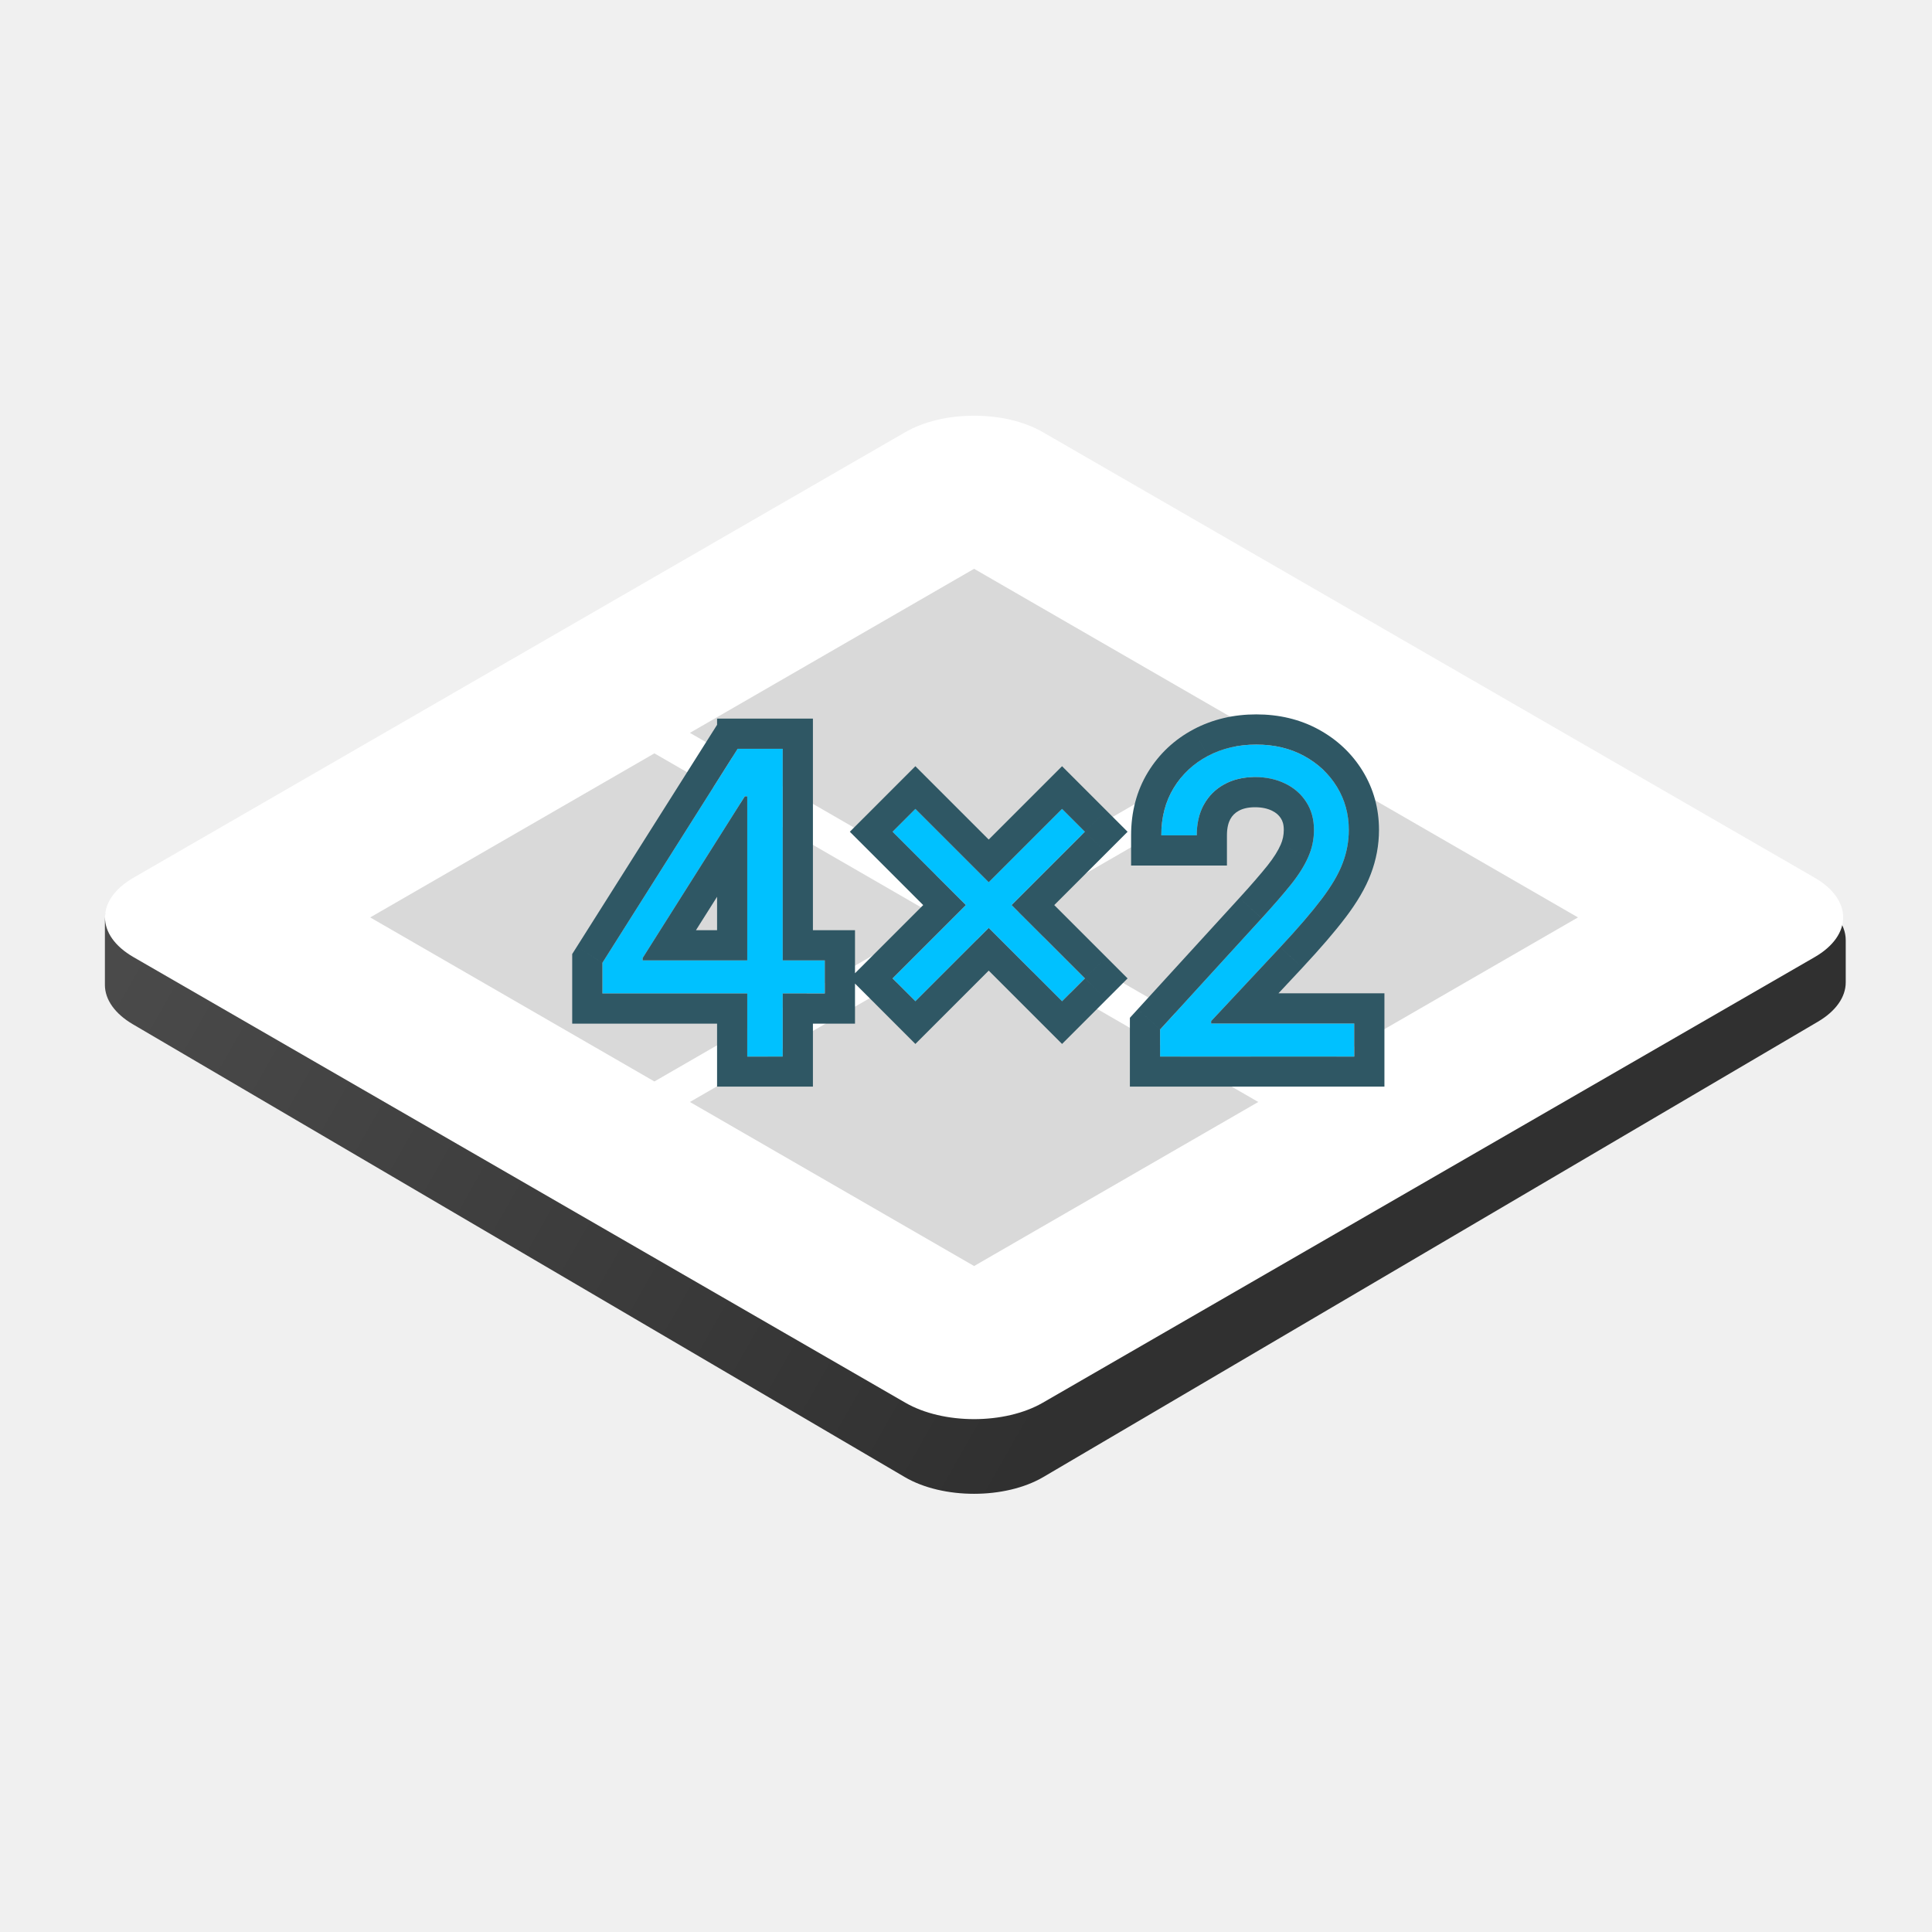
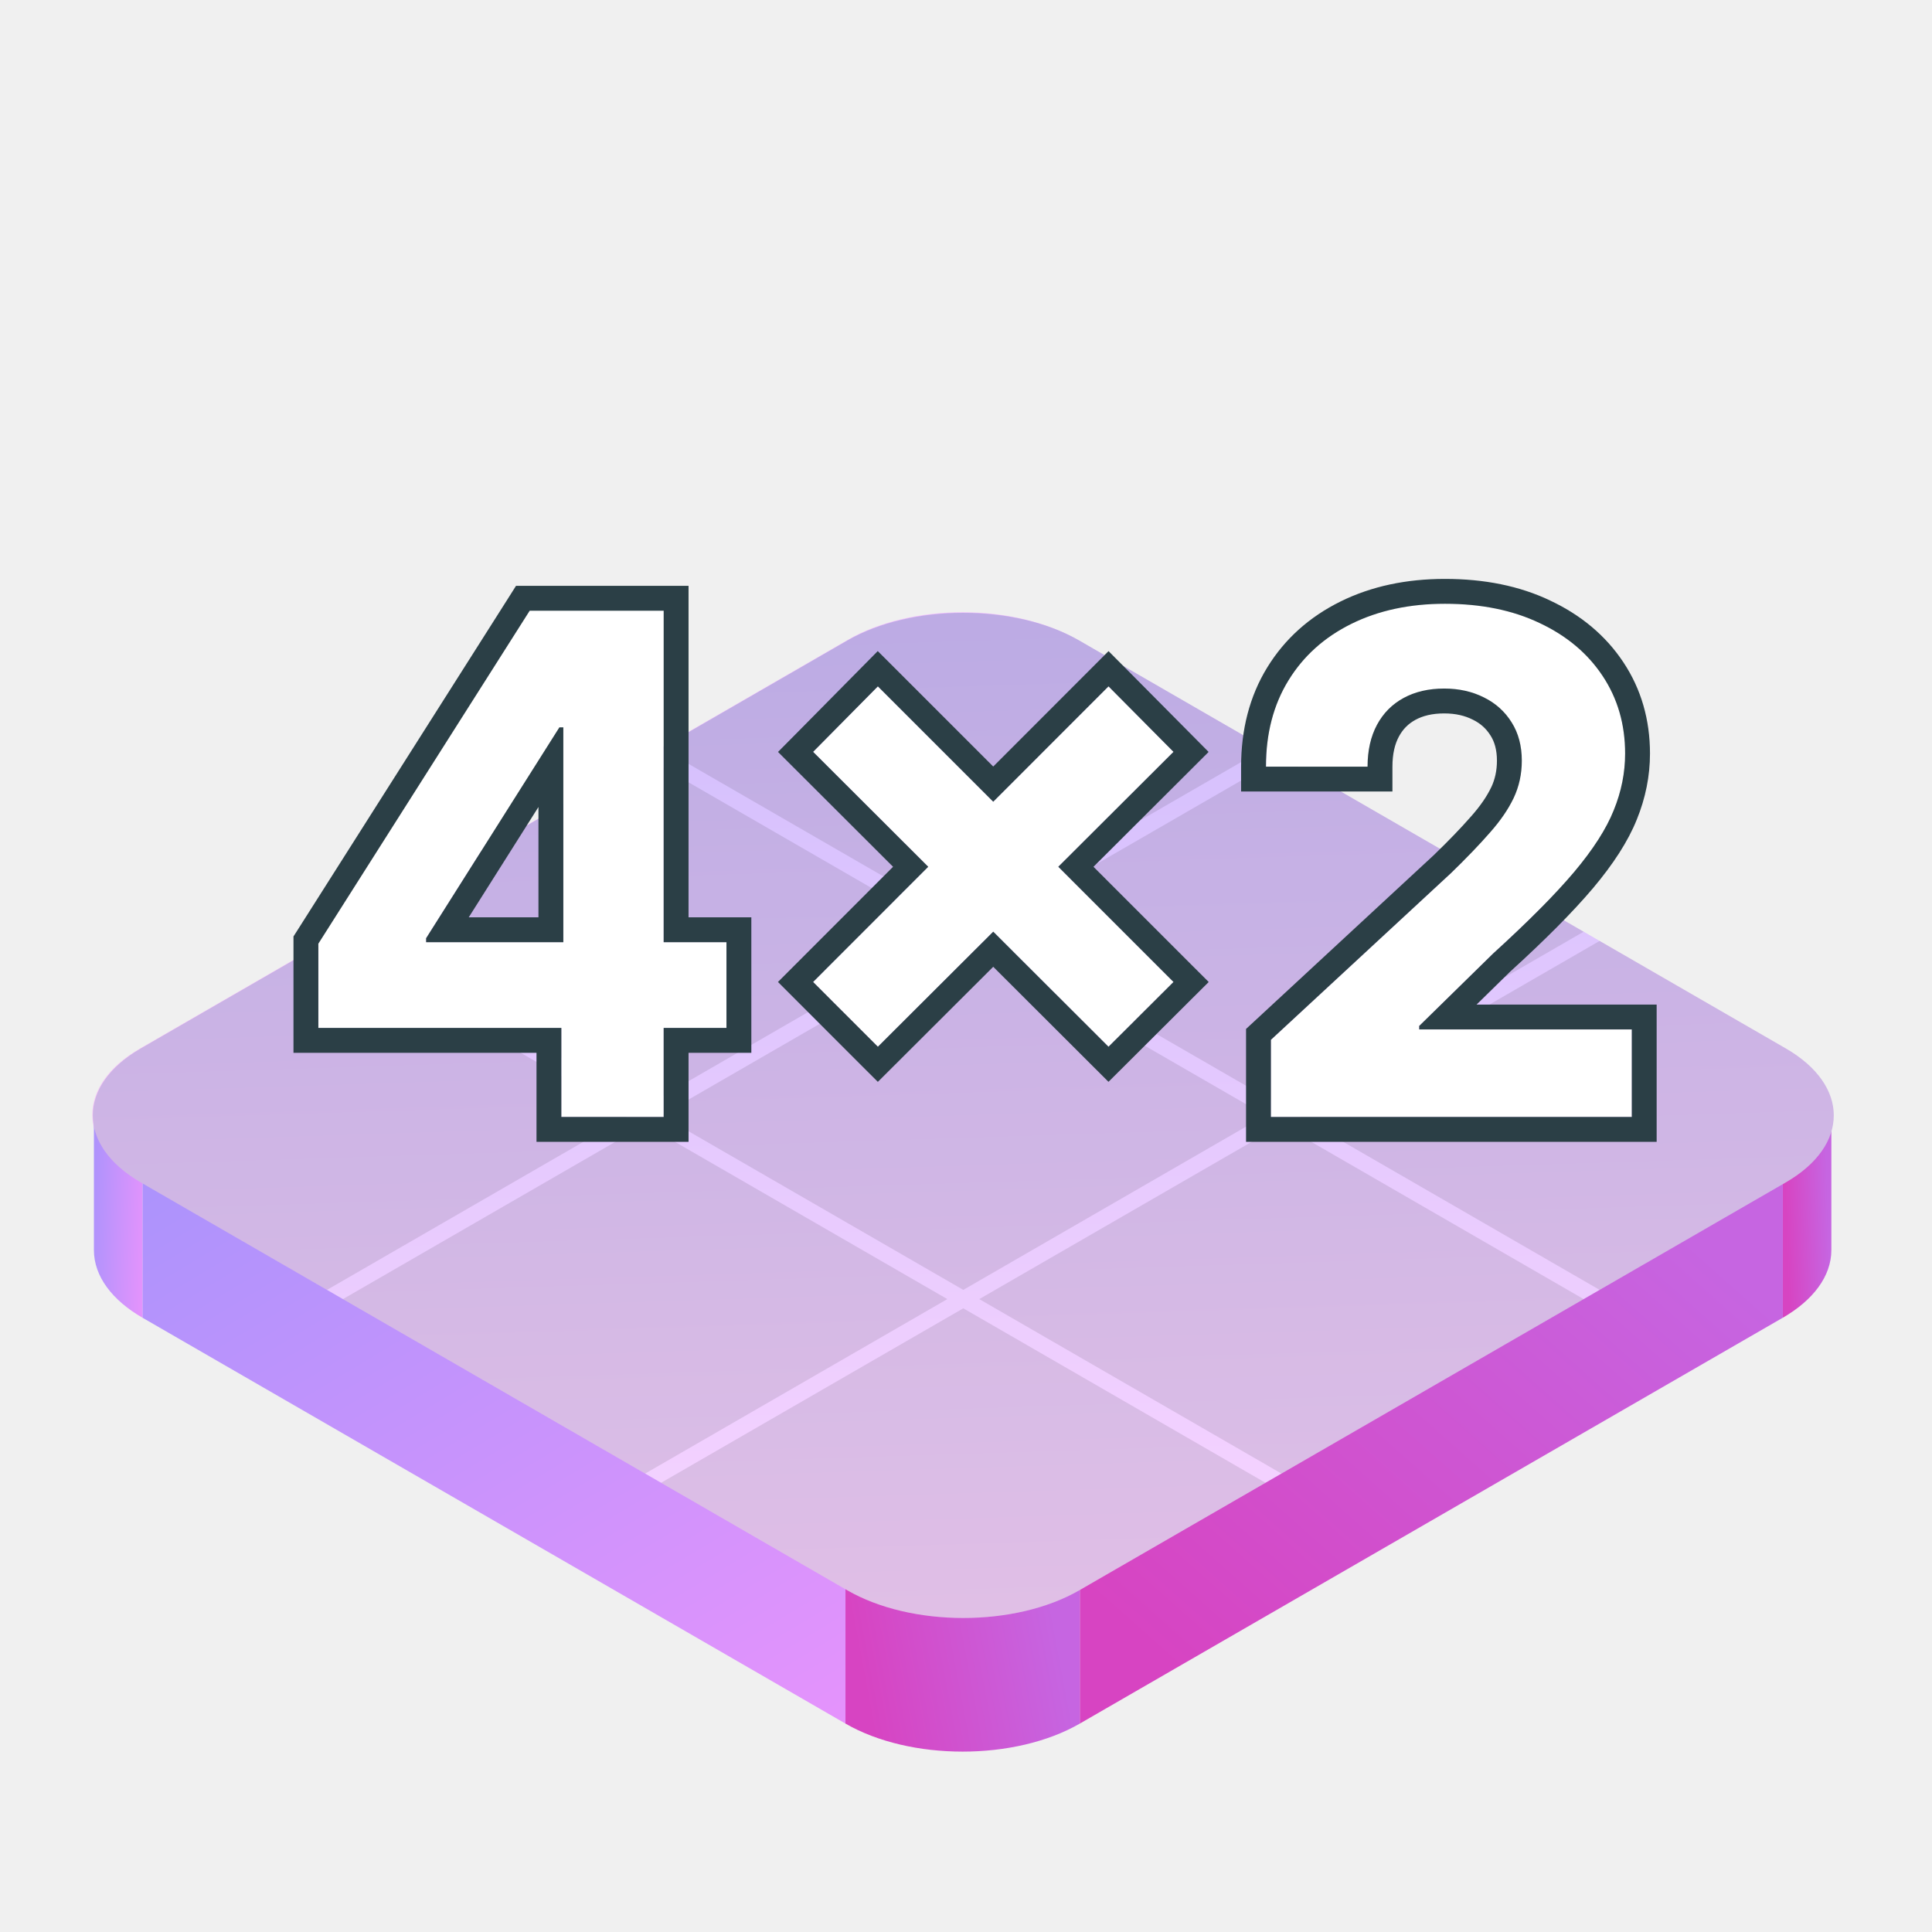
<svg xmlns="http://www.w3.org/2000/svg" width="64" height="64" viewBox="0 0 64 64" fill="none">
-   <path d="M4.401 33.93C3.808 33.582 3.475 33.114 3.475 32.626L3.475 30.502C3.475 29.957 3.89 29.439 4.609 29.086L30.135 16.544C31.358 15.943 33.161 15.954 34.361 16.57L60.061 29.753C60.749 30.106 61.142 30.612 61.142 31.143V32.544C61.142 33.031 60.811 33.499 60.219 33.846L34.563 48.928C33.302 49.669 31.233 49.67 29.97 48.929L4.401 33.93Z" fill="url(#paint0_linear_84_1393)" />
-   <rect width="34.783" height="34.783" rx="2.63" transform="matrix(0.866044 -0.499967 0.866044 0.499967 2.14404 30.3906)" fill="white" />
-   <rect width="10.87" height="10.87" transform="matrix(0.866044 -0.499967 0.866044 0.499967 12.2639 30.3906)" fill="#D9D9D9" />
-   <rect width="10.87" height="10.87" transform="matrix(0.866044 -0.499967 0.866044 0.499967 22.8542 24.2769)" fill="#D9D9D9" />
-   <rect width="10.87" height="10.87" transform="matrix(0.866044 -0.499967 0.866044 0.499967 22.8542 36.5044)" fill="#D9D9D9" />
-   <rect width="10.87" height="10.87" transform="matrix(0.866044 -0.499967 0.866044 0.499967 33.4446 30.3906)" fill="#D9D9D9" />
-   <mask id="path-7-outside-1_84_1393" maskUnits="userSpaceOnUse" x="18" y="23" width="28" height="13" fill="black">
-     <rect fill="white" x="18" y="23" width="28" height="13" />
-     <path d="M19.955 32.909V31.894L24.435 24.805H25.172V26.378H24.674L21.289 31.734V31.814H27.323V32.909H19.955ZM24.754 35V32.6V32.128V24.805H25.929V35H24.754ZM35.182 33.168L29.567 27.553L30.323 26.796L35.939 32.411L35.182 33.168ZM30.323 33.168L29.567 32.411L35.182 26.796L35.939 27.553L30.323 33.168ZM38.429 35V34.104L41.794 30.42C42.189 29.989 42.514 29.614 42.77 29.295C43.026 28.973 43.215 28.671 43.337 28.389C43.464 28.104 43.527 27.805 43.527 27.493C43.527 27.134 43.44 26.824 43.268 26.562C43.099 26.3 42.866 26.097 42.571 25.955C42.275 25.812 41.944 25.741 41.575 25.741C41.184 25.741 40.842 25.822 40.55 25.985C40.261 26.144 40.037 26.368 39.878 26.657C39.722 26.945 39.644 27.284 39.644 27.672H38.469C38.469 27.075 38.606 26.55 38.882 26.099C39.157 25.648 39.532 25.296 40.007 25.044C40.485 24.791 41.021 24.665 41.615 24.665C42.212 24.665 42.742 24.791 43.203 25.044C43.664 25.296 44.026 25.636 44.288 26.064C44.55 26.492 44.681 26.969 44.681 27.493C44.681 27.868 44.614 28.235 44.477 28.593C44.345 28.948 44.112 29.345 43.781 29.783C43.452 30.218 42.996 30.749 42.411 31.376L40.121 33.825V33.905H44.861V35H38.429Z" />
+   <rect width="35.855" height="35.855" rx="4.378" transform="matrix(0.866025 0.5 -0.866025 0.5 31.8887 19)" fill="url(#paint0_linear_2025_1264)" />
+   <rect width="26.891" height="4.482" transform="matrix(0.866025 0.5 0 1 4.71851 39.1685)" fill="url(#paint1_linear_2025_1264)" />
+   <rect width="26.891" height="4.482" transform="matrix(0.866025 -0.5 0 1 35.7698 52.6143)" fill="url(#paint2_linear_2025_1264)" />
+   <path d="M3.111 36.928C3.111 37.803 3.725 38.595 4.719 39.169V43.651C3.725 43.077 3.111 42.285 3.111 41.41V36.928Z" fill="url(#paint3_linear_2025_1264)" />
+   <path d="M28.007 52.614C30.151 53.852 33.626 53.852 35.77 52.614V57.096C33.626 58.334 30.151 58.334 28.007 57.096V52.614Z" fill="url(#paint4_linear_2025_1264)" />
+   <path d="M60.666 36.928C60.666 37.803 60.052 38.595 59.059 39.169V43.651C60.052 43.077 60.666 42.285 60.666 41.41V36.928Z" fill="url(#paint5_linear_2025_1264)" />
+   <g clip-path="url(#clip0_2025_1264)">
+     <rect width="35.899" height="35.899" rx="4.442" transform="matrix(0.866025 0.5 -0.866025 0.5 31.9104 19)" fill="url(#paint6_linear_2025_1264)" />
+     <rect width="11.559" height="11.559" transform="matrix(0.866025 0.5 -0.866025 0.5 31.9104 19)" fill="black" fill-opacity="0.1" />
+     <rect width="11.559" height="11.559" transform="matrix(0.866025 0.5 -0.866025 0.5 21.3711 25.085)" fill="black" fill-opacity="0.1" />
+     <rect width="11.559" height="11.559" transform="matrix(0.866025 0.5 -0.866025 0.5 21.3711 37.2549)" fill="black" fill-opacity="0.1" />
+     <rect width="11.559" height="11.559" transform="matrix(0.866025 0.5 -0.866025 0.5 42.45 25.085)" fill="black" fill-opacity="0.1" />
+     <rect width="11.559" height="11.559" transform="matrix(0.866025 0.5 -0.866025 0.5 42.45 37.2549)" fill="black" fill-opacity="0.1" />
+     <rect width="11.559" height="11.559" transform="matrix(0.866025 0.5 -0.866025 0.5 52.9893 31.1699)" fill="black" fill-opacity="0.1" />
+     <rect width="11.559" height="11.559" transform="matrix(0.866025 0.5 -0.866025 0.5 10.8315 31.1699)" fill="black" fill-opacity="0.1" />
+     <rect width="11.559" height="11.559" transform="matrix(0.866025 0.5 -0.866025 0.5 31.9104 43.3398)" fill="black" fill-opacity="0.1" />
+     <rect width="11.559" height="11.559" transform="matrix(0.866025 0.5 -0.866025 0.5 31.9104 31.1699)" fill="black" fill-opacity="0.1" />
+   </g>
+   <mask id="path-17-outside-1_2025_1264" maskUnits="userSpaceOnUse" x="9" y="19" width="46" height="19" fill="black">
+     <rect fill="white" x="9" y="19" width="46" height="19" />
+     <path d="M10.546 34.052V31.26L17.547 20.23H19.954V24.095H18.53L14.116 31.08V31.211H24.065V34.052H10.546ZM18.595 37V33.2L18.661 31.964V20.23H21.985V37H18.595ZM36.721 34.675L26.935 24.906L29.081 22.736L38.874 32.529L36.721 34.675ZM29.081 34.675L26.935 32.529L36.721 22.736L38.874 24.906L29.081 34.675ZM42.1 37V34.445L48.07 28.918C48.577 28.427 49.003 27.985 49.347 27.591C49.697 27.198 49.961 26.814 50.141 26.437C50.322 26.055 50.412 25.642 50.412 25.2C50.412 24.709 50.3 24.286 50.076 23.931C49.852 23.571 49.546 23.295 49.159 23.104C48.771 22.908 48.332 22.809 47.84 22.809C47.327 22.809 46.88 22.913 46.498 23.12C46.115 23.328 45.821 23.625 45.613 24.013C45.406 24.401 45.302 24.862 45.302 25.397H41.937C41.937 24.3 42.185 23.347 42.682 22.539C43.178 21.731 43.874 21.106 44.77 20.664C45.665 20.222 46.697 20.001 47.865 20.001C49.066 20.001 50.111 20.214 51.001 20.639C51.897 21.06 52.593 21.644 53.089 22.392C53.586 23.14 53.834 23.997 53.834 24.963C53.834 25.596 53.709 26.221 53.458 26.838C53.212 27.455 52.773 28.14 52.139 28.893C51.506 29.641 50.614 30.539 49.462 31.587L47.013 33.987V34.101H54.056V37H42.1Z" />
  </mask>
-   <path d="M19.955 32.909V31.894L24.435 24.805H25.172V26.378H24.674L21.289 31.734V31.814H27.323V32.909H19.955ZM24.754 35V32.6V32.128V24.805H25.929V35H24.754ZM35.182 33.168L29.567 27.553L30.323 26.796L35.939 32.411L35.182 33.168ZM30.323 33.168L29.567 32.411L35.182 26.796L35.939 27.553L30.323 33.168ZM38.429 35V34.104L41.794 30.42C42.189 29.989 42.514 29.614 42.77 29.295C43.026 28.973 43.215 28.671 43.337 28.389C43.464 28.104 43.527 27.805 43.527 27.493C43.527 27.134 43.44 26.824 43.268 26.562C43.099 26.3 42.866 26.097 42.571 25.955C42.275 25.812 41.944 25.741 41.575 25.741C41.184 25.741 40.842 25.822 40.55 25.985C40.261 26.144 40.037 26.368 39.878 26.657C39.722 26.945 39.644 27.284 39.644 27.672H38.469C38.469 27.075 38.606 26.55 38.882 26.099C39.157 25.648 39.532 25.296 40.007 25.044C40.485 24.791 41.021 24.665 41.615 24.665C42.212 24.665 42.742 24.791 43.203 25.044C43.664 25.296 44.026 25.636 44.288 26.064C44.55 26.492 44.681 26.969 44.681 27.493C44.681 27.868 44.614 28.235 44.477 28.593C44.345 28.948 44.112 29.345 43.781 29.783C43.452 30.218 42.996 30.749 42.411 31.376L40.121 33.825V33.905H44.861V35H38.429Z" fill="#00C1FF" />
-   <path d="M19.955 32.909H18.955V33.909H19.955V32.909ZM19.955 31.894L19.11 31.359L18.955 31.604V31.894H19.955ZM24.435 24.805V23.805H23.884L23.59 24.27L24.435 24.805ZM25.172 24.805H26.172V23.805H25.172V24.805ZM25.172 26.378V27.378H26.172V26.378H25.172ZM24.674 26.378V25.378H24.123L23.829 25.844L24.674 26.378ZM21.289 31.734L20.444 31.2L20.289 31.445V31.734H21.289ZM21.289 31.814H20.289V32.814H21.289V31.814ZM27.323 31.814H28.323V30.814H27.323V31.814ZM27.323 32.909V33.909H28.323V32.909H27.323ZM24.754 35H23.754V36H24.754V35ZM24.754 24.805V23.805H23.754V24.805H24.754ZM25.929 24.805H26.929V23.805H25.929V24.805ZM25.929 35V36H26.929V35H25.929ZM20.955 32.909V31.894H18.955V32.909H20.955ZM20.8 32.428L25.281 25.339L23.59 24.27L19.11 31.359L20.8 32.428ZM24.435 25.805H25.172V23.805H24.435V25.805ZM24.172 24.805V26.378H26.172V24.805H24.172ZM25.172 25.378H24.674V27.378H25.172V25.378ZM23.829 25.844L20.444 31.2L22.135 32.269L25.52 26.912L23.829 25.844ZM20.289 31.734V31.814H22.289V31.734H20.289ZM21.289 32.814H27.323V30.814H21.289V32.814ZM26.323 31.814V32.909H28.323V31.814H26.323ZM27.323 31.909H19.955V33.909H27.323V31.909ZM25.754 35V32.6H23.754V35H25.754ZM25.754 32.6V32.128H23.754V32.6H25.754ZM25.754 32.128V24.805H23.754V32.128H25.754ZM24.754 25.805H25.929V23.805H24.754V25.805ZM24.929 24.805V35H26.929V24.805H24.929ZM25.929 34H24.754V36H25.929V34ZM35.182 33.168L34.475 33.875L35.182 34.582L35.889 33.875L35.182 33.168ZM29.567 27.553L28.86 26.846L28.152 27.553L28.86 28.26L29.567 27.553ZM30.323 26.796L31.03 26.089L30.323 25.382L29.616 26.089L30.323 26.796ZM35.939 32.411L36.646 33.118L37.353 32.411L36.646 31.704L35.939 32.411ZM30.323 33.168L29.616 33.875L30.323 34.582L31.03 33.875L30.323 33.168ZM29.567 32.411L28.86 31.704L28.152 32.411L28.86 33.118L29.567 32.411ZM35.182 26.796L35.889 26.089L35.182 25.382L34.475 26.089L35.182 26.796ZM35.939 27.553L36.646 28.26L37.353 27.553L36.646 26.846L35.939 27.553ZM35.889 32.461L30.274 26.846L28.86 28.26L34.475 33.875L35.889 32.461ZM30.274 28.26L31.03 27.503L29.616 26.089L28.86 26.846L30.274 28.26ZM29.616 27.503L35.231 33.118L36.646 31.704L31.03 26.089L29.616 27.503ZM35.231 31.704L34.475 32.461L35.889 33.875L36.646 33.118L35.231 31.704ZM31.03 32.461L30.274 31.704L28.86 33.118L29.616 33.875L31.03 32.461ZM30.274 33.118L35.889 27.503L34.475 26.089L28.86 31.704L30.274 33.118ZM34.475 27.503L35.231 28.26L36.646 26.846L35.889 26.089L34.475 27.503ZM35.231 26.846L29.616 32.461L31.03 33.875L36.646 28.26L35.231 26.846ZM38.429 35H37.429V36H38.429V35ZM38.429 34.104L37.691 33.429L37.429 33.716V34.104H38.429ZM41.794 30.42L41.057 29.745L41.056 29.746L41.794 30.42ZM42.77 29.295L43.55 29.921L43.553 29.917L42.77 29.295ZM43.337 28.389L42.423 27.985L42.42 27.99L43.337 28.389ZM43.268 26.562L42.428 27.104L42.432 27.112L43.268 26.562ZM42.571 25.955L43.006 25.054L43.006 25.054L42.571 25.955ZM40.55 25.985L41.033 26.86L41.036 26.858L40.55 25.985ZM39.878 26.657L39.002 26.174L38.998 26.181L39.878 26.657ZM39.644 27.672V28.672H40.644V27.672H39.644ZM38.469 27.672H37.469V28.672H38.469V27.672ZM38.882 26.099L39.736 26.62L39.736 26.62L38.882 26.099ZM40.007 25.044L39.54 24.159L39.538 24.161L40.007 25.044ZM43.203 25.044L43.683 24.166L43.683 24.166L43.203 25.044ZM44.288 26.064L43.435 26.587L44.288 26.064ZM44.477 28.593L43.542 28.238L43.541 28.243L44.477 28.593ZM43.781 29.783L42.983 29.179L42.983 29.18L43.781 29.783ZM42.411 31.376L43.142 32.059L43.143 32.057L42.411 31.376ZM40.121 33.825L39.391 33.142L39.121 33.431V33.825H40.121ZM40.121 33.905H39.121V34.905H40.121V33.905ZM44.861 33.905H45.861V32.905H44.861V33.905ZM44.861 35V36H45.861V35H44.861ZM39.429 35V34.104H37.429V35H39.429ZM39.167 34.778L42.532 31.095L41.056 29.746L37.691 33.429L39.167 34.778ZM42.532 31.095C42.936 30.654 43.276 30.262 43.55 29.921L41.99 28.669C41.752 28.965 41.443 29.323 41.057 29.745L42.532 31.095ZM43.553 29.917C43.846 29.548 44.087 29.172 44.254 28.788L42.42 27.99C42.342 28.171 42.205 28.398 41.987 28.673L43.553 29.917ZM44.252 28.793C44.434 28.381 44.527 27.944 44.527 27.493H42.527C42.527 27.666 42.493 27.827 42.423 27.985L44.252 28.793ZM44.527 27.493C44.527 26.968 44.398 26.46 44.103 26.012L42.432 27.112C42.483 27.189 42.527 27.301 42.527 27.493H44.527ZM44.108 26.02C43.834 25.595 43.458 25.273 43.006 25.054L42.136 26.855C42.275 26.922 42.363 27.005 42.428 27.104L44.108 26.02ZM43.006 25.054C42.559 24.838 42.075 24.741 41.575 24.741V26.741C41.812 26.741 41.992 26.786 42.136 26.855L43.006 25.054ZM41.575 24.741C41.043 24.741 40.528 24.852 40.063 25.111L41.036 26.858C41.156 26.792 41.325 26.741 41.575 26.741V24.741ZM40.067 25.109C39.613 25.36 39.252 25.72 39.002 26.174L40.753 27.14C40.821 27.016 40.909 26.928 41.033 26.86L40.067 25.109ZM38.998 26.181C38.75 26.641 38.644 27.148 38.644 27.672H40.644C40.644 27.419 40.694 27.25 40.757 27.132L38.998 26.181ZM39.644 26.672H38.469V28.672H39.644V26.672ZM39.469 27.672C39.469 27.234 39.568 26.895 39.736 26.62L38.028 25.578C37.645 26.206 37.469 26.915 37.469 27.672H39.469ZM39.736 26.62C39.916 26.324 40.157 26.096 40.476 25.927L39.538 24.161C38.908 24.495 38.399 24.971 38.028 25.578L39.736 26.62ZM40.474 25.928C40.794 25.759 41.167 25.665 41.615 25.665V23.665C40.875 23.665 40.176 23.824 39.54 24.159L40.474 25.928ZM41.615 25.665C42.068 25.665 42.428 25.76 42.723 25.921L43.683 24.166C43.055 23.823 42.357 23.665 41.615 23.665V25.665ZM42.723 25.921C43.039 26.094 43.269 26.314 43.435 26.587L45.141 25.542C44.783 24.958 44.29 24.498 43.683 24.166L42.723 25.921ZM43.435 26.587C43.597 26.85 43.681 27.144 43.681 27.493H45.681C45.681 26.793 45.504 26.134 45.141 25.542L43.435 26.587ZM43.681 27.493C43.681 27.744 43.636 27.991 43.542 28.238L45.412 28.948C45.59 28.479 45.681 27.992 45.681 27.493H43.681ZM43.541 28.243C43.453 28.476 43.281 28.787 42.983 29.179L44.578 30.387C44.944 29.903 45.236 29.42 45.414 28.943L43.541 28.243ZM42.983 29.18C42.683 29.577 42.252 30.08 41.68 30.694L43.143 32.057C43.739 31.418 44.221 30.859 44.578 30.386L42.983 29.18ZM41.681 30.693L39.391 33.142L40.852 34.508L43.142 32.059L41.681 30.693ZM39.121 33.825V33.905H41.121V33.825H39.121ZM40.121 34.905H44.861V32.905H40.121V34.905ZM43.861 33.905V35H45.861V33.905H43.861ZM44.861 34H38.429V36H44.861V34Z" fill="#2F5764" mask="url(#path-7-outside-1_84_1393)" />
+   <path d="M10.546 34.052V31.26L17.547 20.23H19.954V24.095H18.53L14.116 31.08V31.211H24.065V34.052H10.546ZM18.595 37V33.2L18.661 31.964V20.23H21.985V37H18.595ZM36.721 34.675L26.935 24.906L29.081 22.736L38.874 32.529L36.721 34.675ZM29.081 34.675L26.935 32.529L36.721 22.736L38.874 24.906L29.081 34.675ZM42.1 37V34.445L48.07 28.918C48.577 28.427 49.003 27.985 49.347 27.591C49.697 27.198 49.961 26.814 50.141 26.437C50.322 26.055 50.412 25.642 50.412 25.2C50.412 24.709 50.3 24.286 50.076 23.931C49.852 23.571 49.546 23.295 49.159 23.104C48.771 22.908 48.332 22.809 47.84 22.809C47.327 22.809 46.88 22.913 46.498 23.12C46.115 23.328 45.821 23.625 45.613 24.013C45.406 24.401 45.302 24.862 45.302 25.397H41.937C41.937 24.3 42.185 23.347 42.682 22.539C43.178 21.731 43.874 21.106 44.77 20.664C45.665 20.222 46.697 20.001 47.865 20.001C49.066 20.001 50.111 20.214 51.001 20.639C51.897 21.06 52.593 21.644 53.089 22.392C53.586 23.14 53.834 23.997 53.834 24.963C53.834 25.596 53.709 26.221 53.458 26.838C53.212 27.455 52.773 28.14 52.139 28.893C51.506 29.641 50.614 30.539 49.462 31.587L47.013 33.987V34.101H54.056V37H42.1Z" fill="white" />
+   <path d="M10.546 34.052H9.722V34.876H10.546V34.052ZM10.546 31.26L9.851 30.819L9.722 31.021V31.26H10.546ZM17.547 20.23V19.406H17.094L16.852 19.789L17.547 20.23ZM19.954 20.23H20.778V19.406H19.954V20.23ZM19.954 24.095V24.918H20.778V24.095H19.954ZM18.53 24.095V23.271H18.076L17.834 23.655L18.53 24.095ZM14.116 31.08L13.42 30.64L13.293 30.841V31.08H14.116ZM14.116 31.211H13.293V32.034H14.116V31.211ZM24.065 31.211H24.889V30.387H24.065V31.211ZM24.065 34.052V34.876H24.889V34.052H24.065ZM18.595 37H17.772V37.824H18.595V37ZM18.595 33.2L17.773 33.157L17.772 33.179V33.2H18.595ZM18.661 31.964L19.483 32.008L19.484 31.986V31.964H18.661ZM18.661 20.23V19.406H17.837V20.23H18.661ZM21.985 20.23H22.809V19.406H21.985V20.23ZM21.985 37V37.824H22.809V37H21.985ZM10.546 34.052H11.37V31.26H10.546H9.722V34.052H10.546ZM10.546 31.26L11.241 31.701L18.242 20.671L17.547 20.23L16.852 19.789L9.851 30.819L10.546 31.26ZM17.547 20.23V21.053H19.954V20.23V19.406H17.547V20.23ZM19.954 20.23H19.131V24.095H19.954H20.778V20.23H19.954ZM19.954 24.095V23.271H18.53V24.095V24.918H19.954V24.095ZM18.53 24.095L17.834 23.655L13.42 30.64L14.116 31.08L14.812 31.52L19.226 24.535L18.53 24.095ZM14.116 31.08H13.293V31.211H14.116H14.94V31.08H14.116ZM14.116 31.211V32.034H24.065V31.211V30.387H14.116V31.211ZM24.065 31.211H23.242V34.052H24.065H24.889V31.211H24.065ZM24.065 34.052V33.229H10.546V34.052V34.876H24.065V34.052ZM18.595 37H19.419V33.2H18.595H17.772V37H18.595ZM18.595 33.2L19.418 33.244L19.483 32.008L18.661 31.964L17.838 31.921L17.773 33.157L18.595 33.2ZM18.661 31.964H19.484V20.23H18.661H17.837V31.964H18.661ZM18.661 20.23V21.053H21.985V20.23V19.406H18.661V20.23ZM21.985 20.23H21.162V37H21.985H22.809V20.23H21.985ZM21.985 37V36.176H18.595V37V37.824H21.985V37ZM36.721 34.675L36.139 35.257L36.72 35.837L37.302 35.258L36.721 34.675ZM26.935 24.906L26.35 24.327L25.773 24.909L26.353 25.488L26.935 24.906ZM29.081 22.736L29.663 22.153L29.077 21.568L28.495 22.157L29.081 22.736ZM38.874 32.529L39.455 33.112L40.04 32.53L39.456 31.947L38.874 32.529ZM29.081 34.675L28.498 35.257L29.08 35.838L29.662 35.258L29.081 34.675ZM26.935 32.529L26.353 31.947L25.771 32.529L26.353 33.111L26.935 32.529ZM36.721 22.736L37.305 22.155L36.722 21.569L36.138 22.154L36.721 22.736ZM38.874 24.906L39.456 25.489L40.037 24.909L39.459 24.326L38.874 24.906ZM36.721 34.675L37.302 34.092L27.517 24.323L26.935 24.906L26.353 25.488L36.139 35.257L36.721 34.675ZM26.935 24.906L27.521 25.485L29.666 23.315L29.081 22.736L28.495 22.157L26.35 24.327L26.935 24.906ZM29.081 22.736L28.498 23.318L38.292 33.111L38.874 32.529L39.456 31.947L29.663 22.153L29.081 22.736ZM38.874 32.529L38.293 31.946L36.139 34.091L36.721 34.675L37.302 35.258L39.455 33.112L38.874 32.529ZM29.081 34.675L29.663 34.092L27.517 31.947L26.935 32.529L26.353 33.111L28.498 35.257L29.081 34.675ZM26.935 32.529L27.518 33.111L37.303 23.318L36.721 22.736L36.138 22.154L26.353 31.947L26.935 32.529ZM36.721 22.736L36.136 23.316L38.289 25.486L38.874 24.906L39.459 24.326L37.305 22.155L36.721 22.736ZM38.874 24.906L38.292 24.323L28.499 34.091L29.081 34.675L29.662 35.258L39.456 25.489L38.874 24.906ZM42.1 37H41.277V37.824H42.1V37ZM42.1 34.445L41.541 33.841L41.277 34.085V34.445H42.1ZM48.07 28.918L48.629 29.522L48.636 29.516L48.642 29.51L48.07 28.918ZM49.347 27.591L48.732 27.044L48.727 27.049L49.347 27.591ZM50.141 26.437L50.884 26.792L50.886 26.788L50.141 26.437ZM50.076 23.931L49.376 24.366L49.379 24.37L50.076 23.931ZM49.159 23.104L48.786 23.839L48.795 23.843L49.159 23.104ZM45.613 24.013L46.339 24.402L46.339 24.402L45.613 24.013ZM45.302 25.397V26.22H46.126V25.397H45.302ZM41.937 25.397H41.113V26.22H41.937V25.397ZM42.682 22.539L43.383 22.97L43.383 22.97L42.682 22.539ZM44.77 20.664L44.405 19.926L44.405 19.926L44.77 20.664ZM51.001 20.639L50.646 21.382L50.651 21.385L51.001 20.639ZM53.089 22.392L52.403 22.847L52.403 22.847L53.089 22.392ZM53.458 26.838L52.695 26.528L52.693 26.533L53.458 26.838ZM52.139 28.893L52.768 29.425L52.77 29.423L52.139 28.893ZM49.462 31.587L48.907 30.978L48.896 30.988L48.885 30.999L49.462 31.587ZM47.013 33.987L46.437 33.398L46.19 33.641V33.987H47.013ZM47.013 34.101H46.19V34.925H47.013V34.101ZM54.056 34.101H54.879V33.278H54.056V34.101ZM54.056 37V37.824H54.879V37H54.056ZM42.1 37H42.924V34.445H42.1H41.277V37H42.1ZM42.1 34.445L42.66 35.05L48.629 29.522L48.07 28.918L47.51 28.314L41.541 33.841L42.1 34.445ZM48.07 28.918L48.642 29.51C49.161 29.008 49.604 28.549 49.967 28.134L49.347 27.591L48.727 27.049C48.403 27.42 47.994 27.846 47.497 28.326L48.07 28.918ZM49.347 27.591L49.963 28.139C50.351 27.702 50.664 27.254 50.884 26.792L50.141 26.437L49.398 26.081C49.259 26.373 49.042 26.695 48.732 27.044L49.347 27.591ZM50.141 26.437L50.886 26.788C51.121 26.291 51.235 25.758 51.235 25.2H50.412H49.588C49.588 25.527 49.523 25.819 49.397 26.086L50.141 26.437ZM50.412 25.2H51.235C51.235 24.581 51.093 23.999 50.773 23.492L50.076 23.931L49.379 24.37C49.507 24.573 49.588 24.837 49.588 25.2H50.412ZM50.076 23.931L50.776 23.497C50.469 23.003 50.046 22.623 49.523 22.366L49.159 23.104L48.795 23.843C49.047 23.967 49.235 24.139 49.376 24.366L50.076 23.931ZM49.159 23.104L49.531 22.37C49.014 22.107 48.444 21.986 47.84 21.986V22.809V23.633C48.219 23.633 48.529 23.708 48.786 23.839L49.159 23.104ZM47.84 22.809V21.986C47.215 21.986 46.627 22.113 46.105 22.397L46.498 23.12L46.891 23.844C47.132 23.713 47.44 23.633 47.84 23.633V22.809ZM46.498 23.12L46.105 22.397C45.58 22.682 45.17 23.097 44.887 23.624L45.613 24.013L46.339 24.402C46.472 24.154 46.651 23.974 46.891 23.844L46.498 23.12ZM45.613 24.013L44.887 23.624C44.603 24.155 44.478 24.756 44.478 25.397H45.302H46.126C46.126 24.968 46.208 24.646 46.339 24.402L45.613 24.013ZM45.302 25.397V24.573H41.937V25.397V26.22H45.302V25.397ZM41.937 25.397H42.76C42.76 24.428 42.978 23.629 43.383 22.97L42.682 22.539L41.98 22.108C41.392 23.065 41.113 24.172 41.113 25.397H41.937ZM42.682 22.539L43.383 22.97C43.794 22.302 44.37 21.78 45.135 21.402L44.77 20.664L44.405 19.926C43.379 20.433 42.562 21.161 41.98 22.108L42.682 22.539ZM44.77 20.664L45.135 21.402C45.899 21.025 46.802 20.824 47.865 20.824V20.001V19.177C46.592 19.177 45.431 19.419 44.405 19.926L44.77 20.664ZM47.865 20.001V20.824C48.969 20.824 49.888 21.02 50.646 21.382L51.001 20.639L51.357 19.896C50.334 19.407 49.163 19.177 47.865 19.177V20.001ZM51.001 20.639L50.651 21.385C51.424 21.748 51.998 22.238 52.403 22.847L53.089 22.392L53.775 21.936C53.187 21.05 52.369 20.372 51.351 19.894L51.001 20.639ZM53.089 22.392L52.403 22.847C52.803 23.45 53.011 24.146 53.011 24.963H53.834H54.658C54.658 23.848 54.369 22.829 53.775 21.936L53.089 22.392ZM53.834 24.963H53.011C53.011 25.484 52.908 26.004 52.695 26.528L53.458 26.838L54.221 27.149C54.51 26.438 54.658 25.708 54.658 24.963H53.834ZM53.458 26.838L52.693 26.533C52.491 27.039 52.11 27.648 51.509 28.363L52.139 28.893L52.77 29.423C53.435 28.632 53.933 27.871 54.223 27.143L53.458 26.838ZM52.139 28.893L51.511 28.361C50.91 29.071 50.046 29.942 48.907 30.978L49.462 31.587L50.016 32.197C51.181 31.137 52.102 30.212 52.768 29.425L52.139 28.893ZM49.462 31.587L48.885 30.999L46.437 33.398L47.013 33.987L47.59 34.575L50.038 32.176L49.462 31.587ZM47.013 33.987H46.19V34.101H47.013H47.837V33.987H47.013ZM47.013 34.101V34.925H54.056V34.101V33.278H47.013V34.101ZM54.056 34.101H53.232V37H54.056H54.879V34.101H54.056ZM54.056 37V36.176H42.1V37V37.824H54.056V37Z" fill="#2B3F46" mask="url(#path-17-outside-1_2025_1264)" />
  <defs>
-     <linearGradient id="paint0_linear_84_1393" x1="3.725" y1="32.305" x2="33.515" y2="49.198" gradientUnits="userSpaceOnUse">
-       <stop stop-color="#4A4A4A" />
-       <stop offset="1" stop-color="#303030" />
+     <linearGradient id="paint0_linear_2025_1264" x1="35.841" y1="35.864" x2="-1.882" y2="2.084" gradientUnits="userSpaceOnUse">
+       <stop stop-color="#FFD5EF" />
+       <stop offset="1" stop-color="#EFBDFD" />
    </linearGradient>
+     <linearGradient id="paint1_linear_2025_1264" x1="0" y1="0" x2="15.963" y2="15.637" gradientUnits="userSpaceOnUse">
+       <stop stop-color="#AC93FC" />
+       <stop offset="1" stop-color="#E593FC" />
+     </linearGradient>
+     <linearGradient id="paint2_linear_2025_1264" x1="-8.23702e-06" y1="-0.004" x2="14.416" y2="-11.351" gradientUnits="userSpaceOnUse">
+       <stop stop-color="#D744C2" />
+       <stop offset="1" stop-color="#C665E1" />
+     </linearGradient>
+     <linearGradient id="paint3_linear_2025_1264" x1="3.111" y1="36.928" x2="4.978" y2="37.001" gradientUnits="userSpaceOnUse">
+       <stop stop-color="#AC93FC" />
+       <stop offset="1" stop-color="#E593FC" />
+     </linearGradient>
+     <linearGradient id="paint4_linear_2025_1264" x1="28.007" y1="52.609" x2="34.516" y2="51.384" gradientUnits="userSpaceOnUse">
+       <stop stop-color="#D744C2" />
+       <stop offset="1" stop-color="#C665E1" />
+     </linearGradient>
+     <linearGradient id="paint5_linear_2025_1264" x1="59.059" y1="36.922" x2="60.453" y2="36.878" gradientUnits="userSpaceOnUse">
+       <stop stop-color="#D744C2" />
+       <stop offset="1" stop-color="#C665E1" />
+     </linearGradient>
+     <linearGradient id="paint6_linear_2025_1264" x1="35.885" y1="35.908" x2="-1.884" y2="2.087" gradientUnits="userSpaceOnUse">
+       <stop stop-color="#FAD5FF" />
+       <stop offset="1" stop-color="#CFBDFD" />
+     </linearGradient>
+     <clipPath id="clip0_2025_1264">
+       <rect width="35.899" height="35.899" rx="4.442" transform="matrix(0.866025 0.5 -0.866025 0.5 31.9104 19)" fill="white" />
+     </clipPath>
  </defs>
</svg>
